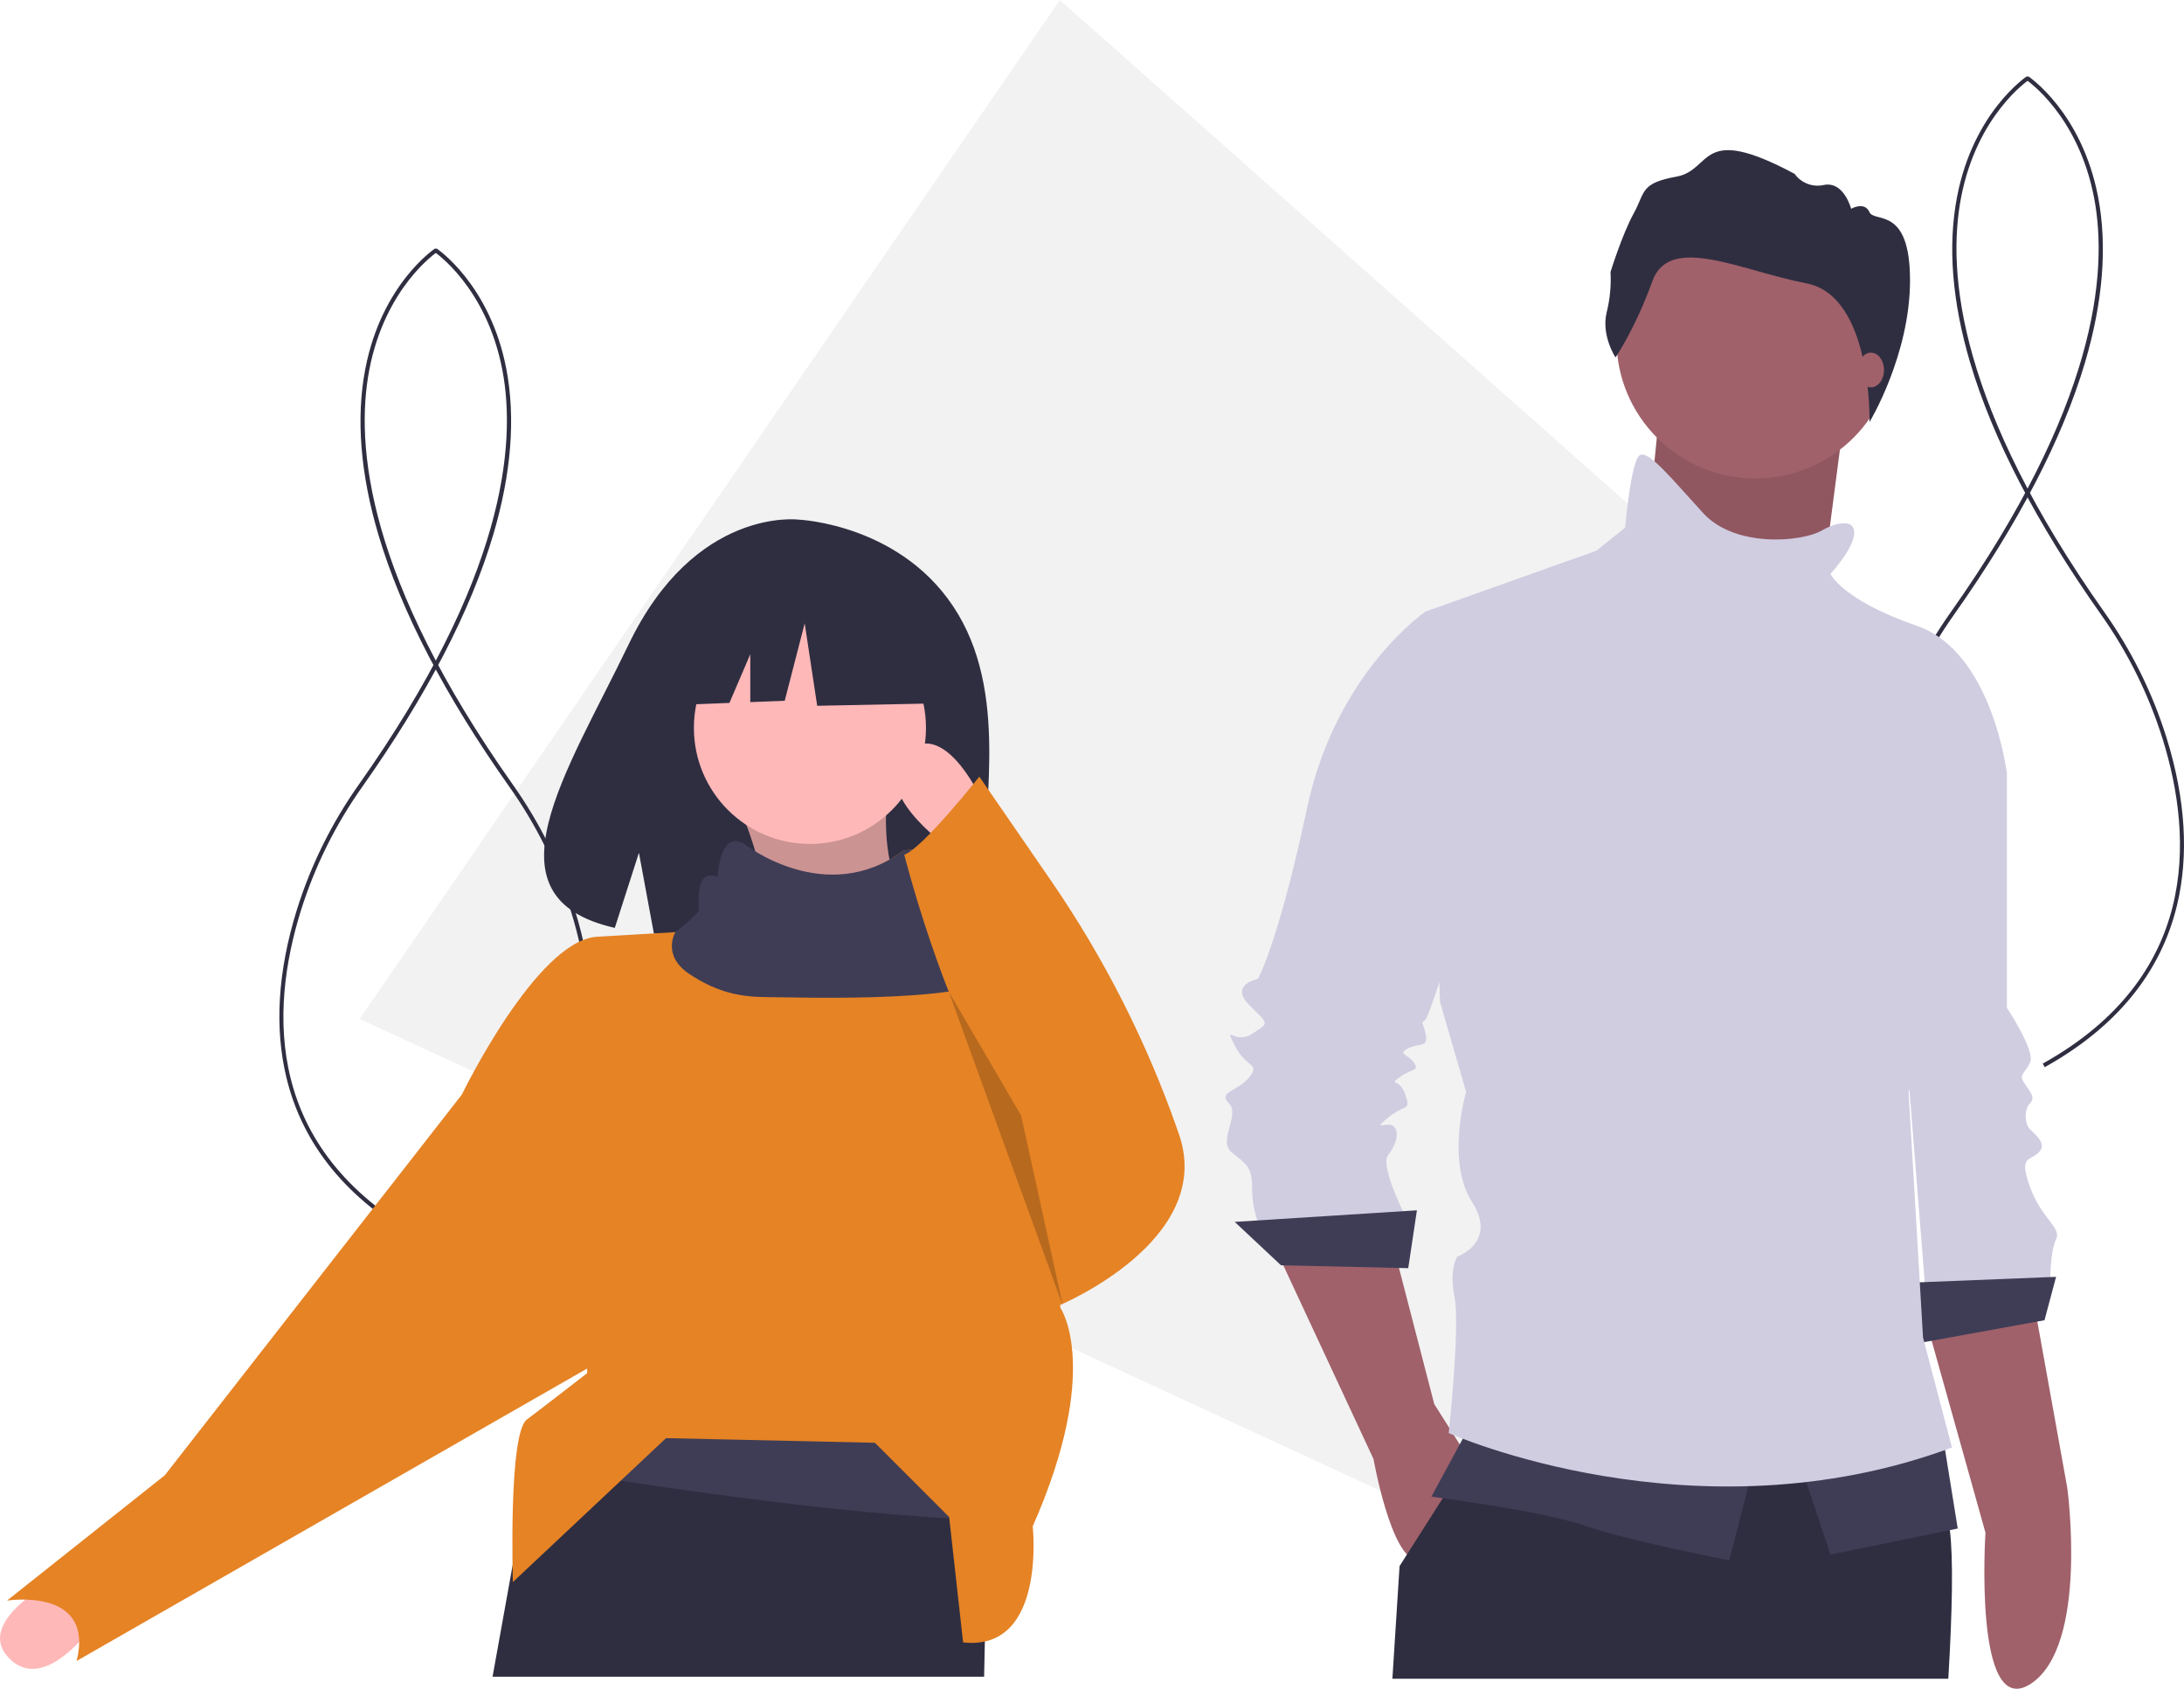
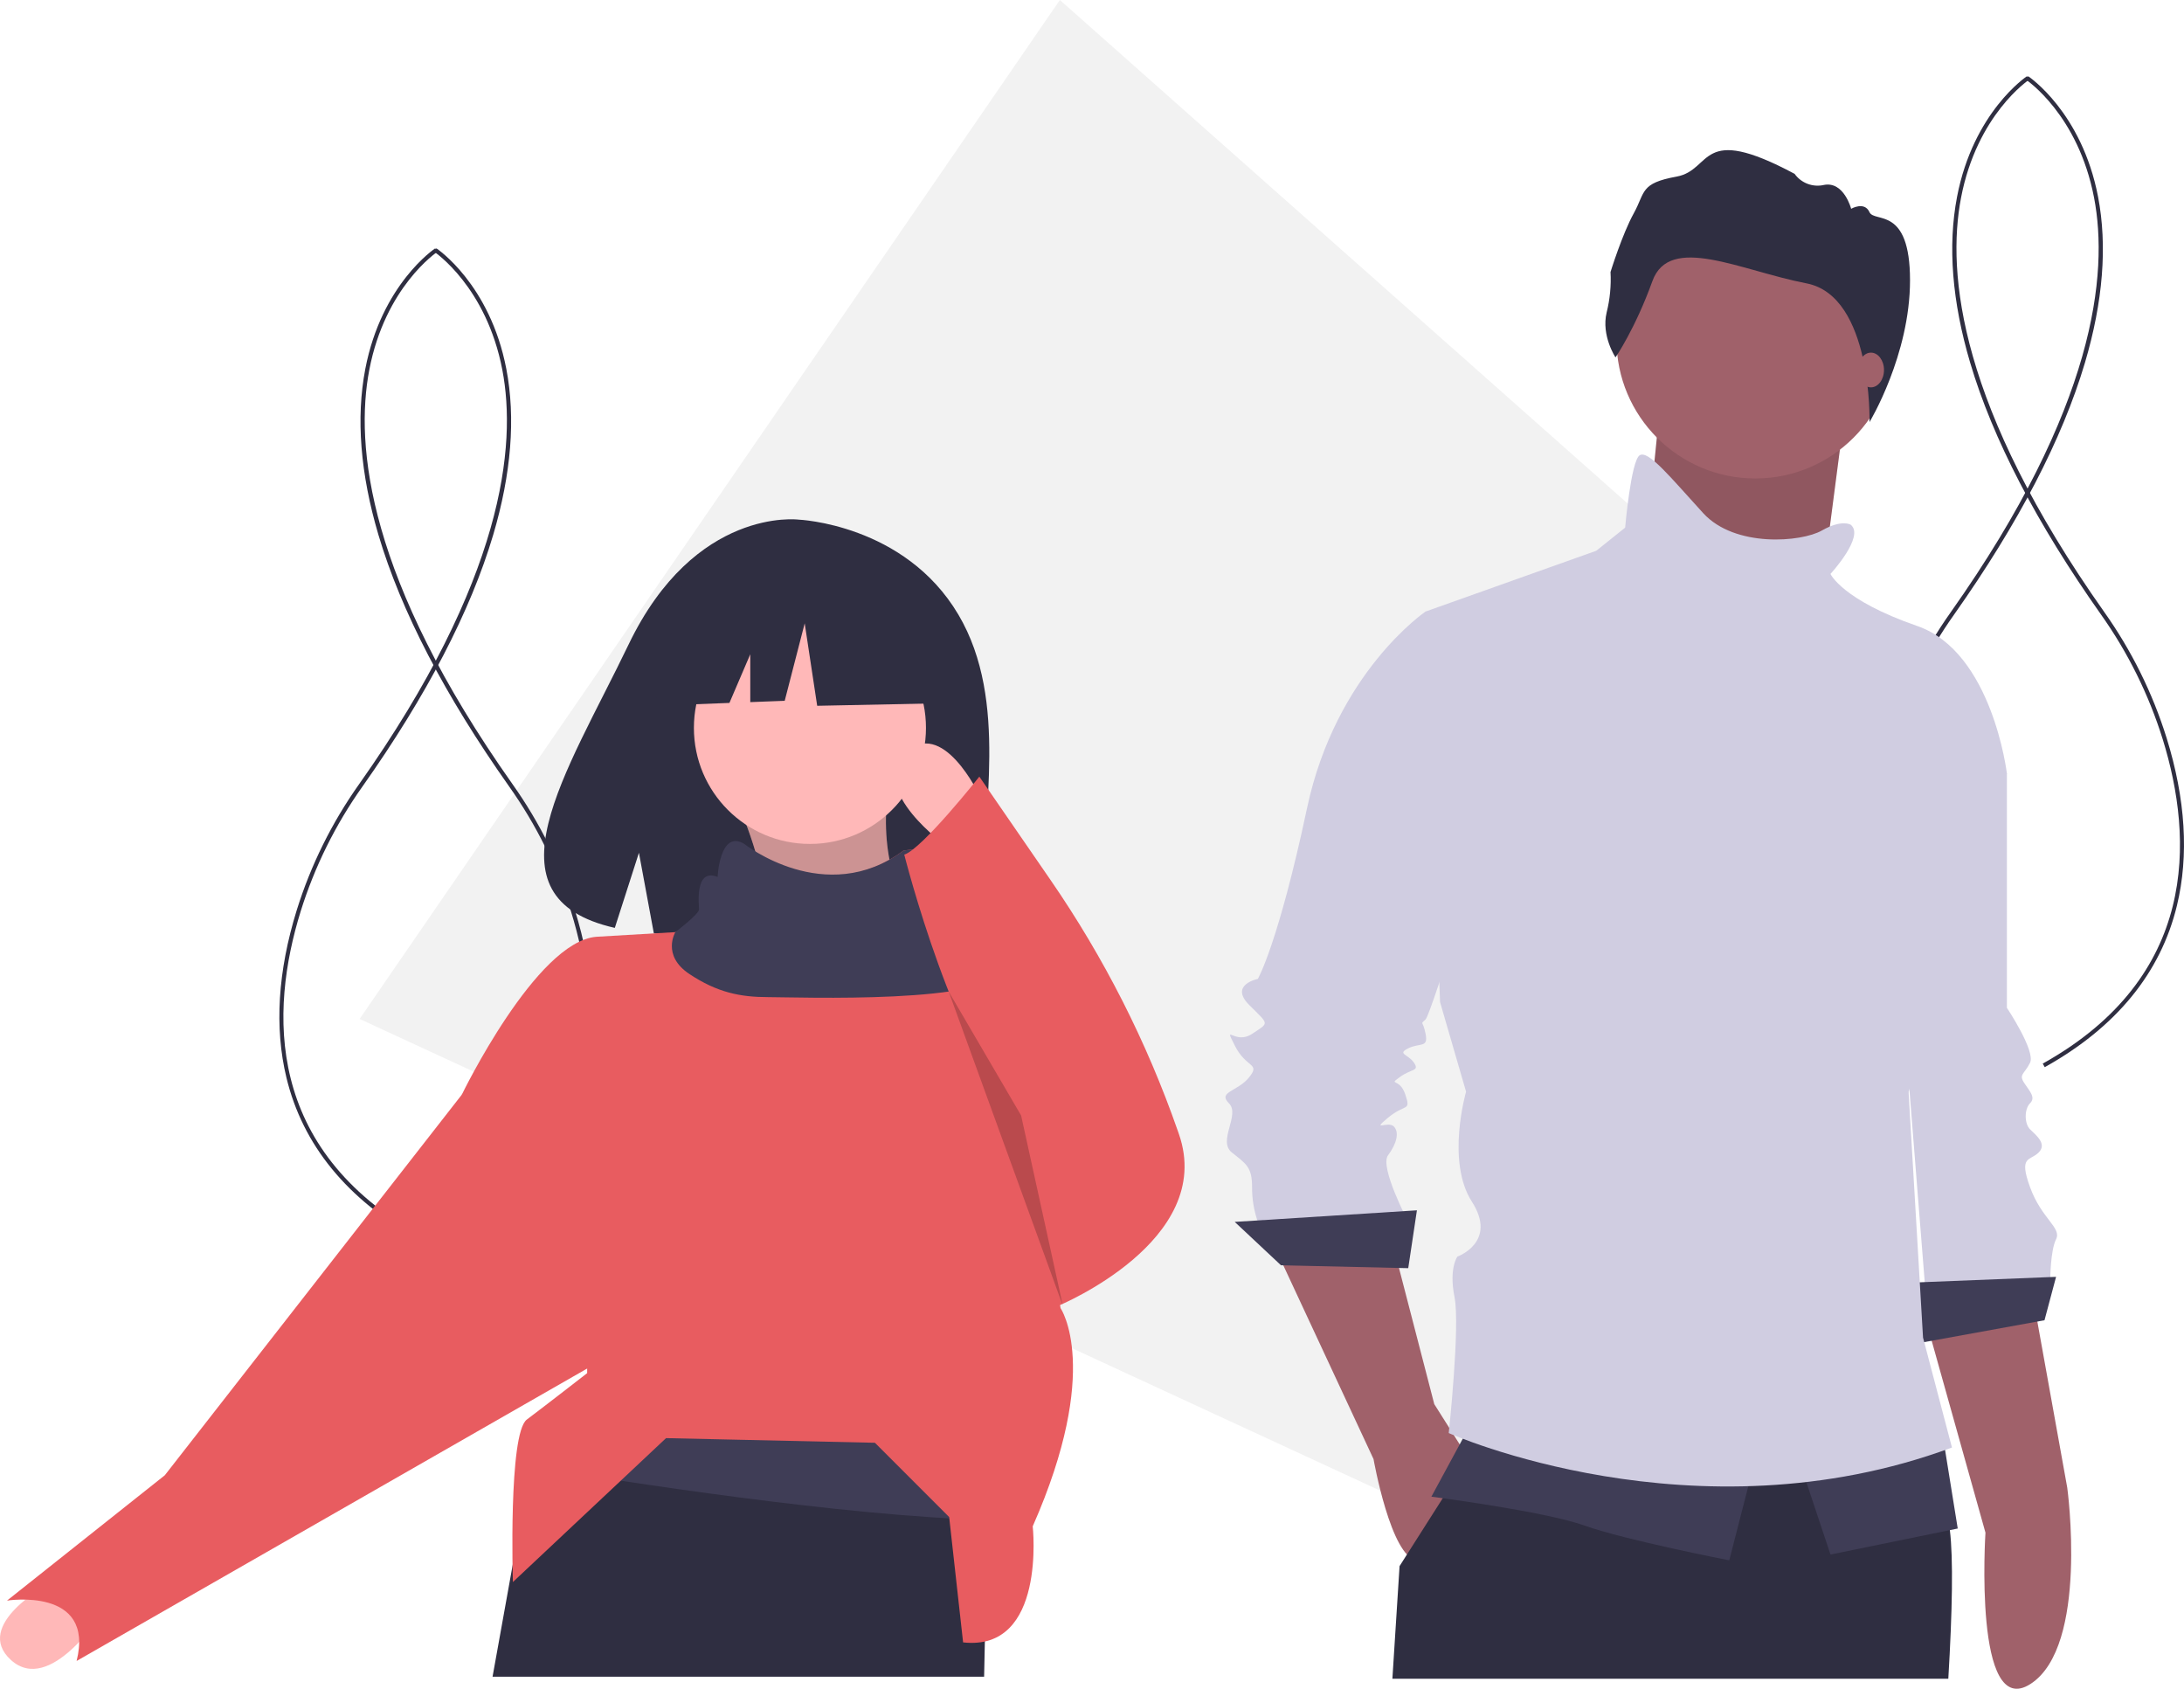
<svg xmlns="http://www.w3.org/2000/svg" id="a8897f4c-2937-4134-8b3a-fee1040aeff6" data-name="Layer 1" width="1066.106" height="824.2" viewBox="0 0 1066.106 824.2">
  <polygon points="962.551 394.71 946.672 466.13 933.782 524.07 923.508 570.28 910.626 628.22 868.531 817.51 346.914 576.48 308.572 558.76 260.039 536.33 221.683 518.61 175.551 497.29 201.704 459.24 223.452 427.6 250.965 387.57 272.707 355.95 517.369 0 776.55 229.8 822.703 270.72 859.505 303.35 905.666 344.27 962.551 394.71" fill="#f2f2f2" />
  <path d="M271.301,642.731C236.421,623.287,214.707,596.74,206.762,563.829c-5.899-24.436-4.204-51.933,5.038-81.728a218.888,218.888,0,0,1,30.439-61.484c70.638-99.986,77.014-165.138,69.923-202.187-7.774-40.623-33.031-57.494-33.286-57.66l1.09-1.677c.261.169,26.184,17.433,34.145,58.88,4.589,23.895,2.43,51.141-6.417,80.981-11.012,37.138-32.484,78.459-63.821,122.816a216.904,216.904,0,0,0-30.163,60.922c-15.158,48.867-17.303,115.997,58.564,158.292Z" transform="translate(-66.94711 -37.90015)" fill="#2f2e41" />
  <path d="M288.074,642.731C322.954,623.287,344.668,596.74,352.613,563.829c5.899-24.436,4.204-51.933-5.038-81.728a218.888,218.888,0,0,0-30.439-61.484c-70.638-99.986-77.014-165.138-69.923-202.187,7.774-40.623,33.031-57.494,33.286-57.66l-1.09-1.677c-.261.169-26.184,17.433-34.145,58.88-4.589,23.895-2.43,51.141,6.417,80.981,11.012,37.138,32.484,78.459,63.821,122.816a216.904,216.904,0,0,1,30.163,60.922c15.158,48.867,17.303,115.997-58.564,158.292Z" transform="translate(-66.94711 -37.90015)" fill="#2f2e41" />
  <path d="M1048.301,558.731C1013.421,539.287,991.707,512.74,983.762,479.829c-5.899-24.436-4.204-51.933,5.038-81.728a218.888,218.888,0,0,1,30.439-61.484c70.638-99.986,77.014-165.138,69.923-202.187-7.774-40.623-33.031-57.494-33.286-57.66l1.09-1.677c.261.169,26.184,17.433,34.145,58.88,4.589,23.895,2.43,51.141-6.417,80.981-11.012,37.138-32.484,78.459-63.821,122.816a216.904,216.904,0,0,0-30.163,60.922c-15.158,48.867-17.303,115.997,58.564,158.292Z" transform="translate(-66.94711 -37.90015)" fill="#2f2e41" />
  <path d="M1065.074,558.731c34.88-19.444,56.594-45.991,64.539-78.902,5.899-24.436,4.204-51.933-5.038-81.728a218.888,218.888,0,0,0-30.439-61.484c-70.638-99.986-77.014-165.138-69.923-202.187,7.774-40.623,33.031-57.494,33.286-57.66l-1.09-1.677c-.261.169-26.184,17.433-34.145,58.88-4.589,23.895-2.43,51.141,6.417,80.981,11.012,37.138,32.484,78.459,63.821,122.816a216.904,216.904,0,0,1,30.163,60.922c15.158,48.867,17.303,115.997-58.564,158.292Z" transform="translate(-66.94711 -37.90015)" fill="#2f2e41" />
  <path d="M534.762,337.845c-26.207-44.282-78.055-46.345-78.055-46.345s-50.523-6.461-82.933,60.98c-30.209,62.861-71.901,123.554-6.712,138.269l11.775-36.649,7.292,39.378a255.068,255.068,0,0,0,27.892.477c69.812-2.254,136.298.659,134.157-24.392C545.332,436.26,559.978,380.452,534.762,337.845Z" transform="translate(-66.94711 -37.90015)" fill="#2f2e41" />
  <path d="M427.194,430.522c9.03,19.975,14.725,43.786,18.125,70.234l72.499-4.531c-16.668-23.619-22.202-50.728-15.859-81.562Z" transform="translate(-66.94711 -37.90015)" fill="#ffb8b8" />
  <path d="M427.194,430.522c9.03,19.975,14.725,43.786,18.125,70.234l72.499-4.531c-16.668-23.619-22.202-50.728-15.859-81.562Z" transform="translate(-66.94711 -37.90015)" opacity="0.2" />
  <path d="M90.819,810.844s-37.523,20.099-18.482,37.259,44.193-22.714,44.193-22.714Z" transform="translate(-66.94711 -37.90015)" fill="#ffb8b8" />
  <polygon points="482.591 714.334 482.005 741.792 480.754 801.122 480.754 801.132 480.39 818.314 240.438 818.314 250.19 764.163 250.2 764.123 258.932 715.656 262.829 693.951 262.829 693.941 459.937 666.755 482.591 714.334" fill="#2f2e41" />
  <path d="M549.537,752.237l-.589,27.459c-69.735-1.79-177.827-18.623-223.071-26.145l3.897-21.704,197.107-27.187Z" transform="translate(-66.94711 -37.90015)" fill="#3f3d56" />
  <circle cx="395.364" cy="355.24" r="56.64" fill="#ffb8b8" />
-   <path d="M571.06,782.823s6.797,61.171-33.984,56.64l-6.797-61.171L494.029,742.042l-101.952-2.266L317.313,810.01s-2.266-72.499,6.797-79.296,29.453-22.656,29.453-22.656v-11.328L292.391,572.122s36.25-74.765,65.702-77.03l38.515-2.266s13.594-6.797,13.594-9.062-2.266-20.39,9.062-15.859c0,0,1.019-23.245,12.959-16.154,0,0,37.586,29.453,75.739,1.291,0,0,17.785-3.262,15.519,5.8s0,15.859,4.531,15.859,24.922,6.797,24.922,11.328c0,.974,1.473,10.354,3.783,24.468v.023c8.406,51.452,27.935,165.819,27.935,165.819S605.044,705.792,571.06,782.823Z" transform="translate(-66.94711 -37.90015)" fill="#e58325" />
-   <path d="M308.25,560.794l-15.859,11.328-144.998,185.779L70.363,819.072s43.046-6.797,33.984,29.453L369.422,696.73Z" transform="translate(-66.94711 -37.90015)" fill="#e58325" />
+   <path d="M571.06,782.823s6.797,61.171-33.984,56.64l-6.797-61.171L494.029,742.042l-101.952-2.266L317.313,810.01s-2.266-72.499,6.797-79.296,29.453-22.656,29.453-22.656v-11.328L292.391,572.122s36.25-74.765,65.702-77.03l38.515-2.266s13.594-6.797,13.594-9.062-2.266-20.39,9.062-15.859c0,0,1.019-23.245,12.959-16.154,0,0,37.586,29.453,75.739,1.291,0,0,17.785-3.262,15.519,5.8s0,15.859,4.531,15.859,24.922,6.797,24.922,11.328c0,.974,1.473,10.354,3.783,24.468v.023c8.406,51.452,27.935,165.819,27.935,165.819S605.044,705.792,571.06,782.823Z" transform="translate(-66.94711 -37.90015)" fill="#E85C60" />
+   <path d="M308.25,560.794l-15.859,11.328-144.998,185.779L70.363,819.072s43.046-6.797,33.984,29.453L369.422,696.73Z" transform="translate(-66.94711 -37.90015)" fill="#E85C60" />
  <path d="M556.718,510.498v.023c-3.013,17.717-101.204,14.024-114.798,14.024s-24.922-2.266-38.515-11.328-6.797-20.39-6.797-20.39,11.575-8.816,11.575-11.081-2.266-20.39,9.062-15.859c0,0,1.019-23.245,12.959-16.154,0,0,39.605,31.472,77.758,3.31,0,0,17.785-3.262,15.519,5.8s0,15.859,4.531,15.859,24.922,6.797,24.922,11.328C552.935,487.004,554.408,496.383,556.718,510.498Z" transform="translate(-66.94711 -37.90015)" fill="#3f3d56" />
  <path d="M545.005,425.991s-18.125-38.515-36.25-20.39,20.39,45.312,20.39,45.312Z" transform="translate(-66.94711 -37.90015)" fill="#ffb8b8" />
-   <path d="M545.005,416.929s-27.988,35.37-36.65,38.075c0,0,25.322,100.126,57.04,127.313l18.125,92.89s77.03-31.718,58.906-83.827q-.272-.782-.541-1.554a513.985,513.985,0,0,0-62.098-122.408Z" transform="translate(-66.94711 -37.90015)" fill="#e58325" />
+   <path d="M545.005,416.929s-27.988,35.37-36.65,38.075c0,0,25.322,100.126,57.04,127.313l18.125,92.89s77.03-31.718,58.906-83.827q-.272-.782-.541-1.554a513.985,513.985,0,0,0-62.098-122.408Z" transform="translate(-66.94711 -37.90015)" fill="#E85C60" />
  <polygon points="463.102 483.933 518.839 637.307 498.449 544.417 463.102 483.933" opacity="0.2" />
  <polygon points="456.229 295.676 405.005 268.845 334.268 279.821 319.632 344.46 356.064 343.059 366.242 319.311 366.242 342.668 383.052 342.021 392.809 304.213 398.907 344.46 458.668 343.241 456.229 295.676" fill="#2f2e41" />
  <path d="M1007.076,682.238,1036.138,785.909s-5.989,91.827,21.959,73.861c28.6-18.386,17.966-95.819,17.966-95.819L1059.311,670.944Z" transform="translate(-66.94711 -37.90015)" fill="#a0616a" />
  <path d="M1022.605,391.415l24,24V529.768s14.118,21.176,11.294,26.823-5.647,5.647-2.824,9.882,5.647,7.059,2.824,9.882-2.824,9.882,0,12.706,8.471,7.059,4.235,11.294-9.882,1.412-4.235,16.941,15.529,19.765,12.706,25.412-2.824,19.765-2.824,19.765l-60.706,8.471L994.37,511.415Z" transform="translate(-66.94711 -37.90015)" fill="#d0cde1" />
  <polygon points="1003.658 623.161 933.07 625.985 935.893 655.632 998.011 644.338 1003.658 623.161" fill="#3f3d56" />
  <polygon points="809.541 205.986 801.07 290.691 887.188 303.397 893.541 254.692 899.894 205.986 809.541 205.986" fill="#a0616a" />
  <polygon points="809.541 205.527 801.07 290.233 887.188 302.939 893.541 254.233 899.894 205.527 809.541 205.527" opacity="0.1" />
  <path d="M689.43,646.944l48,103.059s8.471,48,21.176,49.412,25.412-49.412,25.412-49.412l-16.941-26.823-19.765-76.235Z" transform="translate(-66.94711 -37.90015)" fill="#a0616a" />
  <path d="M1018.003,857.214H746.635c2.15-34.011,3.503-54.978,3.503-54.978l3.604-5.673,17.475-27.459L783.694,749.498l4.351-6.845,1.615-2.534,17.091-3.119L983.074,704.827a215.426,215.426,0,0,0,12.326,38.109c1.201,2.736,2.493,5.472,3.877,8.177,4.432,8.652,9.843,16.849,16.273,22.886,1.464,1.373,2.524,5.037,3.21,10.671C1020.456,798.47,1019.972,824.132,1018.003,857.214Z" transform="translate(-66.94711 -37.90015)" fill="#2f2e41" />
  <circle cx="856.835" cy="165.751" r="67.765" fill="#a0616a" />
  <path d="M772.724,342.003l-9.882-5.647s-43.765,29.647-57.882,96-24,83.294-24,83.294-14.118,2.824-4.235,12.706,9.882,8.471,1.412,14.118-14.118-5.647-8.471,5.647,12.706,8.471,7.059,15.529-15.529,7.059-9.882,12.706-5.647,18.353,1.412,24,9.882,7.059,9.882,16.941a49.993,49.993,0,0,0,2.824,16.941h73.412s-14.118-26.823-9.882-32.471,5.647-11.294,2.824-14.118-11.294,2.824-2.824-4.235,11.294-2.824,8.471-11.294-8.471-4.235-2.824-8.471,9.882-2.824,7.059-7.059-8.471-4.235-2.824-7.059,9.882,0,8.471-7.059-2.824-4.235,0-7.059,32.471-98.823,32.471-101.647S772.724,342.003,772.724,342.003Z" transform="translate(-66.94711 -37.90015)" fill="#d0cde1" />
  <polygon points="691.659 590.691 602.718 596.338 625.306 617.514 687.424 618.926 691.659 590.691" fill="#3f3d56" />
  <path d="M784.018,734.473l-18.353,33.882s55.059,7.059,74.823,14.118,70.588,16.941,70.588,16.941L923.782,750.002Z" transform="translate(-66.94711 -37.90015)" fill="#3f3d56" />
  <polygon points="878.011 712.102 893.541 758.69 955.658 745.984 948.599 702.22 878.011 712.102" fill="#3f3d56" />
  <path d="M970.37,294.003s-4.235-2.824-14.118,2.824-42.353,8.471-57.882-8.471-26.823-31.059-31.059-28.235-7.059,35.294-7.059,35.294L846.135,306.709l-83.294,29.647,7.059,190.588,12.706,43.765s-9.882,33.882,2.824,53.647-7.059,26.823-7.059,26.823-4.235,5.647-1.412,19.765-2.824,66.353-2.824,66.353,120,53.647,245.646,7.059l-14.118-53.647-7.059-120s7.059-19.765,5.647-28.235,42.353-127.058,42.353-127.058-7.059-59.294-43.765-72-42.353-25.412-42.353-25.412S977.429,299.65,970.37,294.003Z" transform="translate(-66.94711 -37.90015)" fill="#d0cde1" />
  <path d="M855.548,212.331s-7.037-10.555-4.33-21.923a66.444,66.444,0,0,0,1.895-19.758s5.684-18.404,11.367-28.689,2.977-14.615,20.84-17.863,10.555-26.524,57.649-1.353a13.811,13.811,0,0,0,14.345,5.413c9.744-1.895,13.262,11.638,13.262,11.638s6.496-3.789,8.932,1.624,19.804-3.249,19.804,33.289-19.765,69.176-19.765,69.176,1.449-61.462-30.759-67.687-66.851-24.359-75.242-1.083S855.548,212.331,855.548,212.331Z" transform="translate(-66.94711 -37.90015)" fill="#2f2e41" />
  <ellipse cx="913.305" cy="180.574" rx="6.353" ry="8.471" fill="#a0616a" />
</svg>
